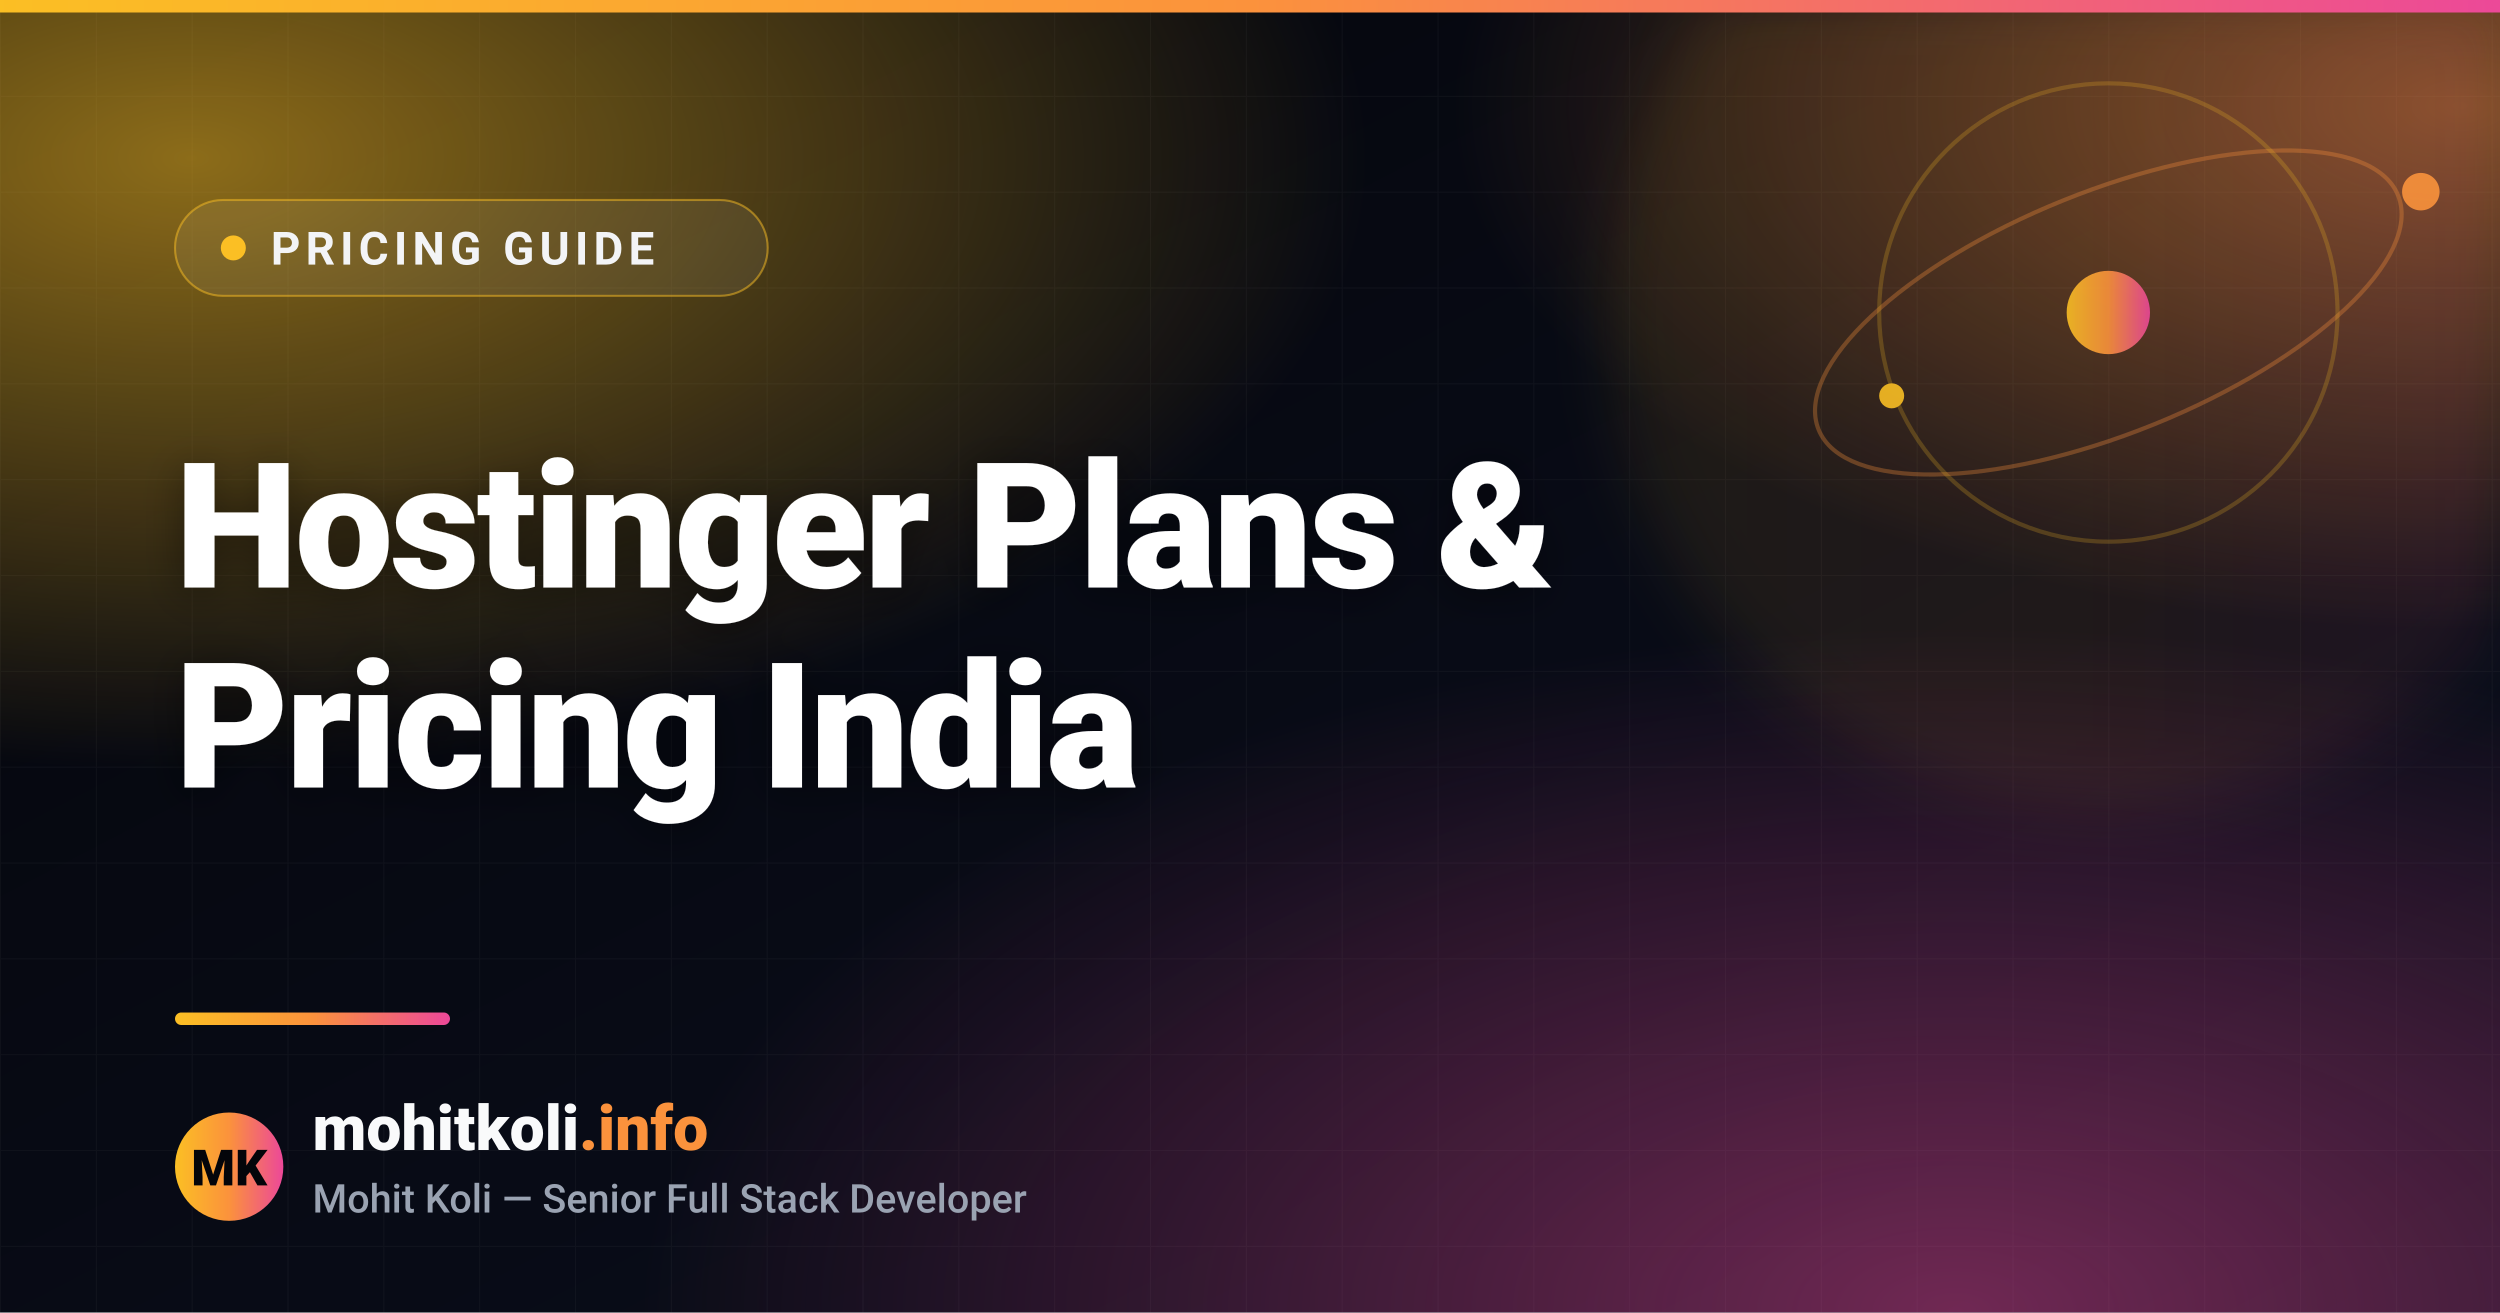
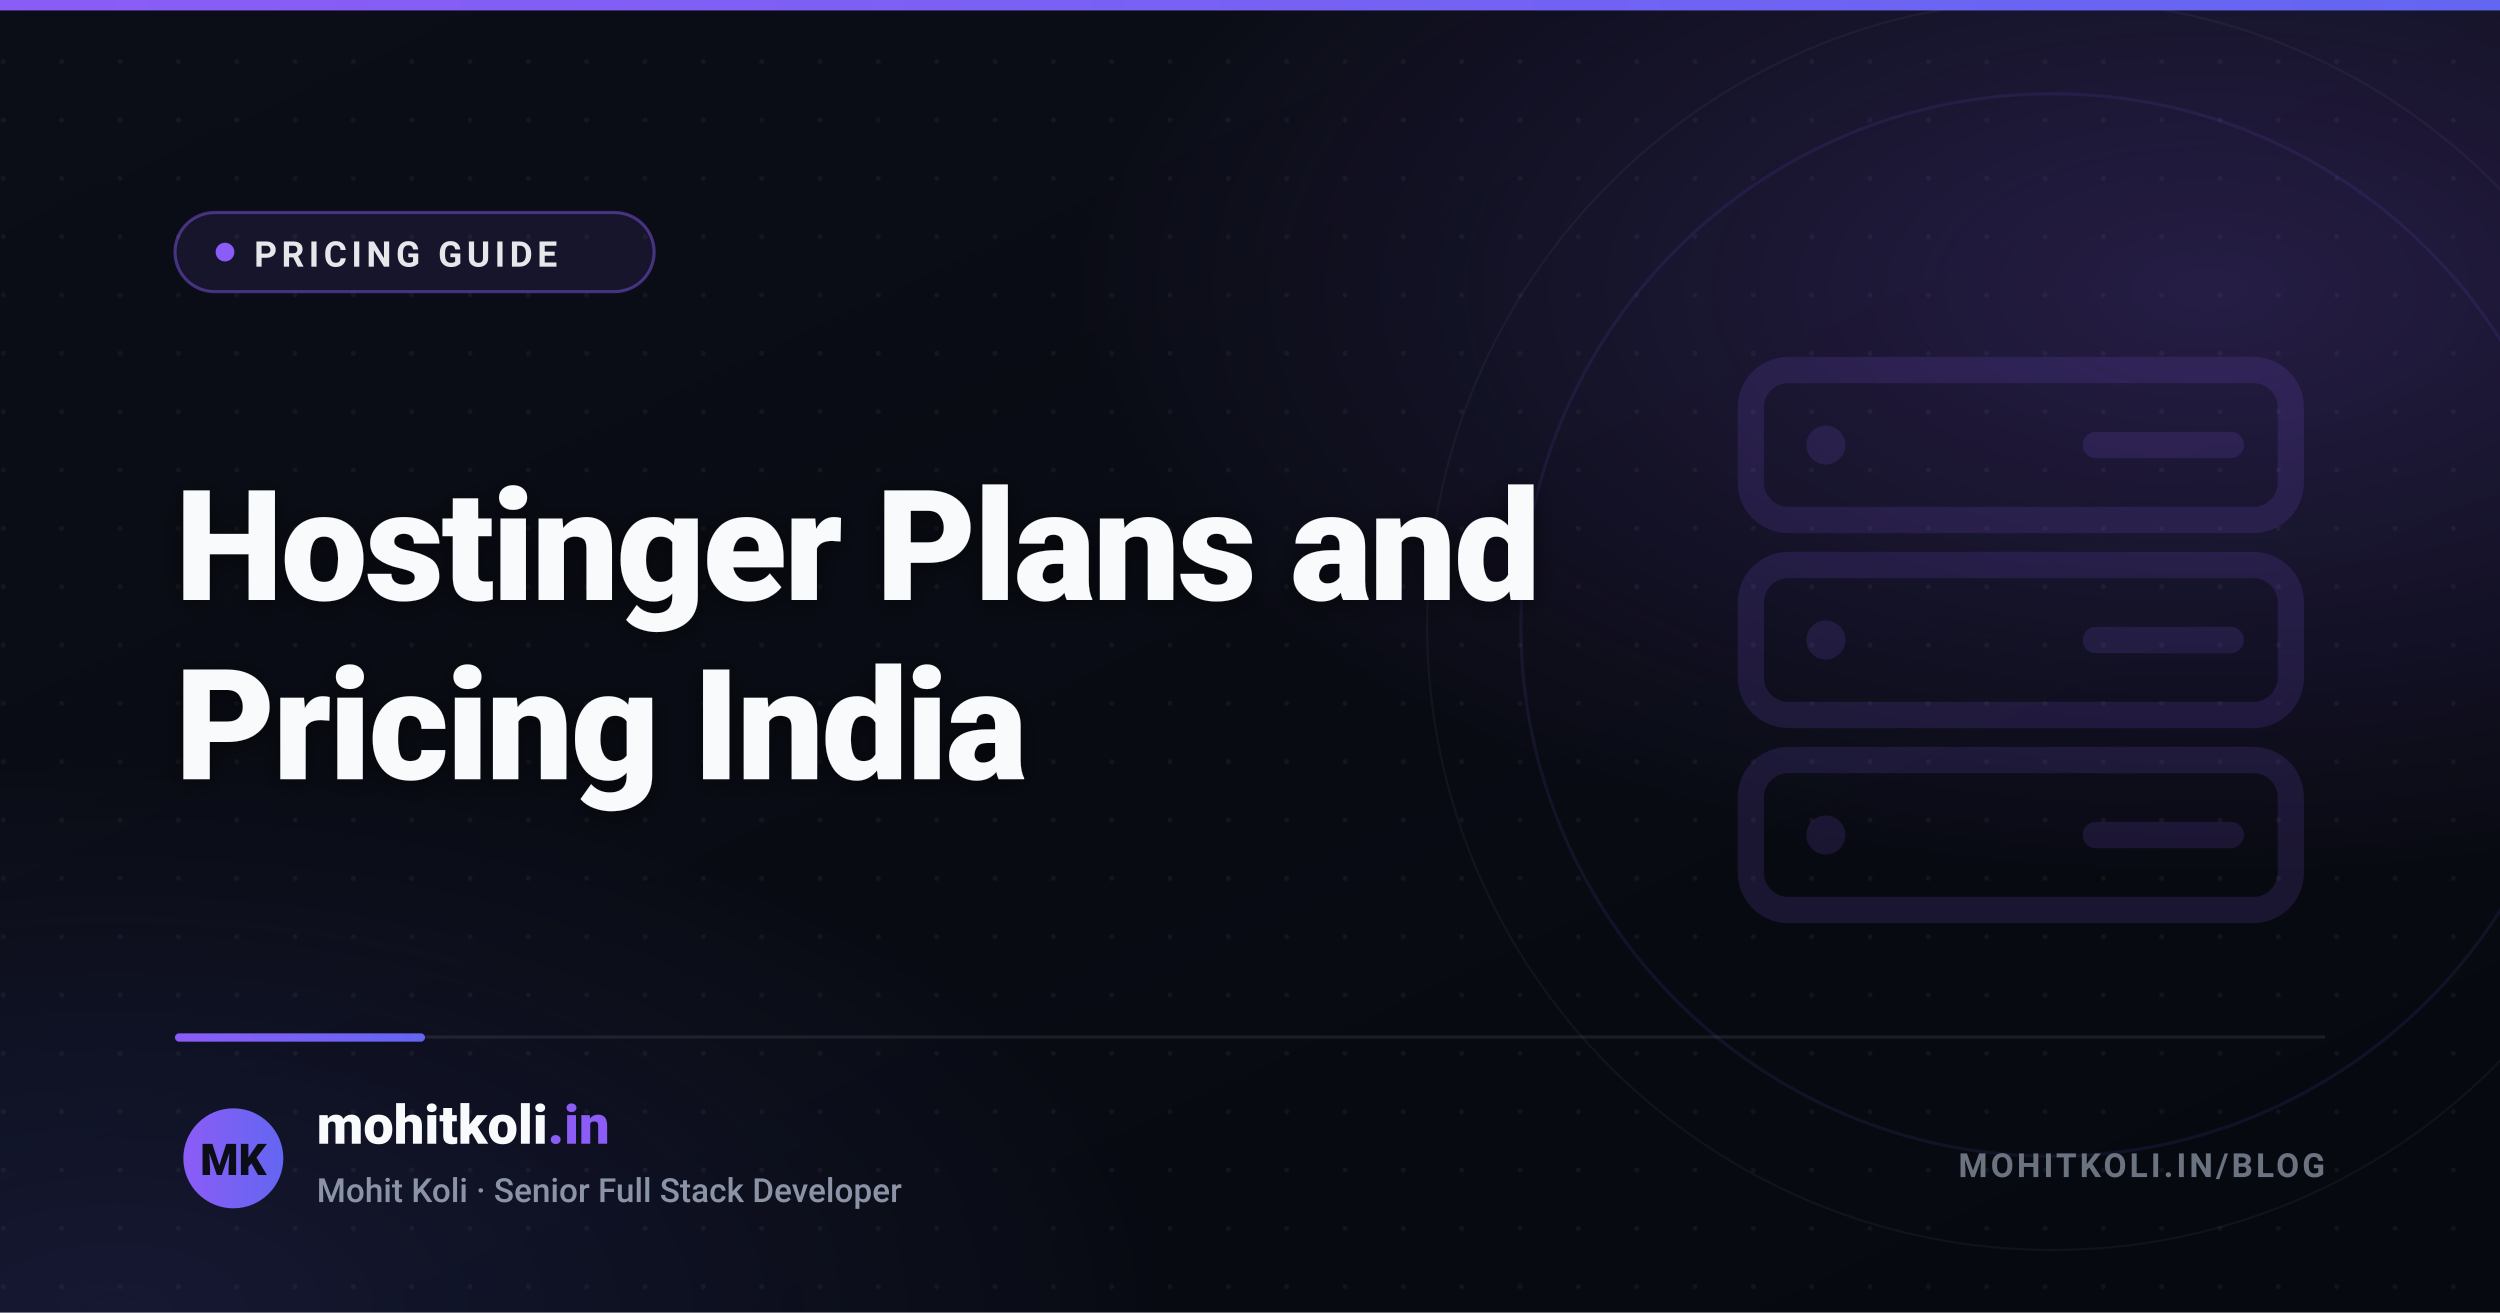
- <svg xmlns="http://www.w3.org/2000/svg" width="1200" height="630" viewBox="0 0 1200 630" role="img" aria-label="Hostinger Plans &amp; Pricing India">
+ <svg xmlns="http://www.w3.org/2000/svg" width="1200" height="630" viewBox="0 0 1200 630" role="img" aria-label="Hostinger Plans and Pricing India">
  <defs>
-     <linearGradient id="bg" x1="0" y1="0" x2="1" y2="1">
-       <stop offset="0" stop-color="#04050a" />
-       <stop offset="0.55" stop-color="#080b16" />
-       <stop offset="1" stop-color="#0b0f1c" />
+     <linearGradient id="bg" x1="0" y1="0" x2="0.9" y2="1">
+       <stop offset="0" stop-color="#0b0e17" />
+       <stop offset="1" stop-color="#070910" />
    </linearGradient>
-     <radialGradient id="g1" cx="0.08" cy="0.12" r="0.85">
-       <stop offset="0" stop-color="#fbbf24" stop-opacity="0.55" />
-       <stop offset="0.55" stop-color="#fbbf24" stop-opacity="0" />
+     <radialGradient id="glow" cx="0.88" cy="0.22" r="0.75">
+       <stop offset="0" stop-color="#8b5cf6" stop-opacity="0.22" />
+       <stop offset="0.6" stop-color="#8b5cf6" stop-opacity="0" />
    </radialGradient>
-     <radialGradient id="g2" cx="0.98" cy="0.08" r="0.8">
-       <stop offset="0" stop-color="#fb923c" stop-opacity="0.5" />
-       <stop offset="0.5" stop-color="#fb923c" stop-opacity="0" />
+     <radialGradient id="glow2" cx="0.05" cy="1" r="0.7">
+       <stop offset="0" stop-color="#6366f1" stop-opacity="0.14" />
+       <stop offset="0.6" stop-color="#6366f1" stop-opacity="0" />
    </radialGradient>
-     <radialGradient id="g3" cx="0.78" cy="1.0" r="0.95">
-       <stop offset="0" stop-color="#ec4899" stop-opacity="0.45" />
-       <stop offset="0.55" stop-color="#ec4899" stop-opacity="0" />
-     </radialGradient>
-     <linearGradient id="bar" x1="0" y1="0" x2="1" y2="0">
-       <stop offset="0" stop-color="#fbbf24" />
-       <stop offset="0.5" stop-color="#fb923c" />
-       <stop offset="1" stop-color="#ec4899" />
+     <linearGradient id="accent" x1="0" y1="0" x2="1" y2="0">
+       <stop offset="0" stop-color="#8b5cf6" />
+       <stop offset="1" stop-color="#6366f1" />
    </linearGradient>
-     <pattern id="grid" width="46" height="46" patternUnits="userSpaceOnUse">
-       <path d="M46 0H0V46" fill="none" stroke="#ffffff" stroke-opacity="0.035" stroke-width="1" />
+     <pattern id="dots" width="28" height="28" patternUnits="userSpaceOnUse">
+       <circle cx="1.6" cy="1.6" r="1.2" fill="#ffffff" fill-opacity="0.045" />
    </pattern>
-     <filter id="soft" x="-20%" y="-20%" width="140%" height="140%">
-       <feGaussianBlur stdDeviation="14" />
+     <filter id="tshadow" x="-10%" y="-10%" width="120%" height="130%">
+       <feDropShadow dx="0" dy="2" stdDeviation="6" flood-color="#000000" flood-opacity="0.5" />
    </filter>
-     <filter id="tshadow" x="-10%" y="-10%" width="120%" height="130%">
-       <feDropShadow dx="0" dy="3" stdDeviation="10" flood-color="#000000" flood-opacity="0.45" />
-     </filter>
+     <clipPath id="frame">
+       <rect width="1200" height="630" rx="0" />
+     </clipPath>
  </defs>
-   <rect width="1200" height="630" fill="url(#bg)" />
-   <rect width="1200" height="630" fill="url(#grid)" />
-   <rect width="1200" height="630" fill="url(#g1)" />
-   <rect width="1200" height="630" fill="url(#g2)" />
-   <rect width="1200" height="630" fill="url(#g3)" />
-   <g transform="translate(1012 150)" opacity="0.9">
-     <circle r="240" fill="url(#bar)" opacity="0.10" filter="url(#soft)" />
-     <ellipse rx="150" ry="58" fill="none" stroke="#fb923c" stroke-opacity="0.35" stroke-width="2" transform="rotate(-22)" />
-     <ellipse rx="110" ry="110" fill="none" stroke="#fbbf24" stroke-opacity="0.25" stroke-width="2" />
-     <circle cx="150" cy="-58" r="9" fill="#fb923c" />
-     <circle cx="-104" cy="40" r="6" fill="#fbbf24" />
-     <circle cx="0" cy="0" r="20" fill="url(#bar)" />
-   </g>
-   <rect x="0" y="0" width="1200" height="6" fill="url(#bar)" />
-   <g font-family="'Segoe UI', 'Helvetica Neue', Roboto, Arial, sans-serif">
-     <rect x="84" y="96" rx="23" ry="23" width="284.5" height="46" fill="#ffffff" fill-opacity="0.07" stroke="#fbbf24" stroke-opacity="0.5" />
-     <circle cx="112" cy="119" r="6" fill="#fbbf24" />
-     <text x="130" y="127" font-size="22" font-weight="700" letter-spacing="2.5" fill="#f3f4f6">PRICING GUIDE</text>
-     <text font-size="84" font-weight="800" fill="#ffffff" letter-spacing="-1.5" filter="url(#tshadow)">
-       <tspan x="84" y="282">Hostinger Plans &amp;</tspan>
-       <tspan x="84" y="378">Pricing India</tspan>
-     </text>
-     <rect x="84" y="486" width="132" height="6" rx="3" fill="url(#bar)" />
-     <circle cx="110" cy="560" r="26" fill="url(#bar)" />
-     <text x="110" y="569" font-size="24" font-weight="800" fill="#04050a" text-anchor="middle">MK</text>
-     <text x="150" y="552" font-size="30" font-weight="800" fill="#f9fafb">mohitkoli<tspan fill="#fb923c">.info</tspan>
-     </text>
-     <text x="150" y="582" font-size="19" font-weight="500" fill="#9aa3b2">Mohit Koli — Senior Full Stack Developer</text>
+   <g clip-path="url(#frame)">
+     <rect width="1200" height="630" fill="url(#bg)" />
+     <rect width="1200" height="630" fill="url(#dots)" />
+     <rect width="1200" height="630" fill="url(#glow)" />
+     <rect width="1200" height="630" fill="url(#glow2)" />
+     <g transform="translate(790 120) scale(3.6)" stroke="#8b5cf6" opacity="0.14">
+       <rect x="14" y="16" width="72" height="20" rx="5" fill="none" stroke-width="3.5" />
+       <rect x="14" y="42" width="72" height="20" rx="5" fill="none" stroke-width="3.5" />
+       <rect x="14" y="68" width="72" height="20" rx="5" fill="none" stroke-width="3.5" />
+       <circle cx="24" cy="26" r="2.6" stroke="none" fill="#8b5cf6" />
+       <circle cx="24" cy="52" r="2.6" stroke="none" fill="#8b5cf6" />
+       <circle cx="24" cy="78" r="2.6" stroke="none" fill="#8b5cf6" />
+       <line x1="60" y1="26" x2="78" y2="26" stroke-width="3.5" stroke-linecap="round" />
+       <line x1="60" y1="52" x2="78" y2="52" stroke-width="3.5" stroke-linecap="round" />
+       <line x1="60" y1="78" x2="78" y2="78" stroke-width="3.5" stroke-linecap="round" />
+     </g>
+     <circle cx="985" cy="300" r="255" fill="none" stroke="#8b5cf6" stroke-opacity="0.10" stroke-width="1.5" />
+     <circle cx="985" cy="300" r="300" fill="none" stroke="#ffffff" stroke-opacity="0.04" stroke-width="1" />
+     <rect x="0" y="0" width="1200" height="5" fill="url(#accent)" />
+     <g font-family="'Segoe UI', 'Helvetica Neue', Roboto, Arial, sans-serif">
+       <rect x="84" y="102" rx="19" ry="19" width="230" height="38" fill="#8b5cf6" fill-opacity="0.10" stroke="#8b5cf6" stroke-opacity="0.45" stroke-width="1.5" />
+       <circle cx="108" cy="121" r="4.5" fill="#8b5cf6" />
+       <text x="122" y="128" font-size="17" font-weight="700" letter-spacing="2.2" fill="#e5e7eb">PRICING GUIDE</text>
+       <text font-size="74" font-weight="800" fill="#f8fafc" letter-spacing="-1.2" filter="url(#tshadow)">
+         <tspan x="84" y="288">Hostinger Plans and</tspan>
+         <tspan x="84" y="374">Pricing India</tspan>
+       </text>
+       <rect x="84" y="497" width="1032" height="1.5" fill="#ffffff" fill-opacity="0.08" />
+       <rect x="84" y="496" width="120" height="4" rx="2" fill="url(#accent)" />
+       <circle cx="112" cy="556" r="24" fill="url(#accent)" />
+       <text x="112" y="564" font-size="21" font-weight="800" fill="#0b0e17" text-anchor="middle">MK</text>
+       <text x="152" y="549" font-size="26" font-weight="800" fill="#f9fafb">mohitkoli<tspan fill="#8b5cf6">.in</tspan>
+       </text>
+       <text x="152" y="577" font-size="16" font-weight="500" fill="#8b93a7">Mohit Koli · Senior Full Stack Developer</text>
+       <text x="1116" y="565" font-size="16" font-weight="600" letter-spacing="1.5" fill="#6b7280" text-anchor="end">MOHITKOLI.IN/BLOG</text>
+     </g>
  </g>
</svg>
